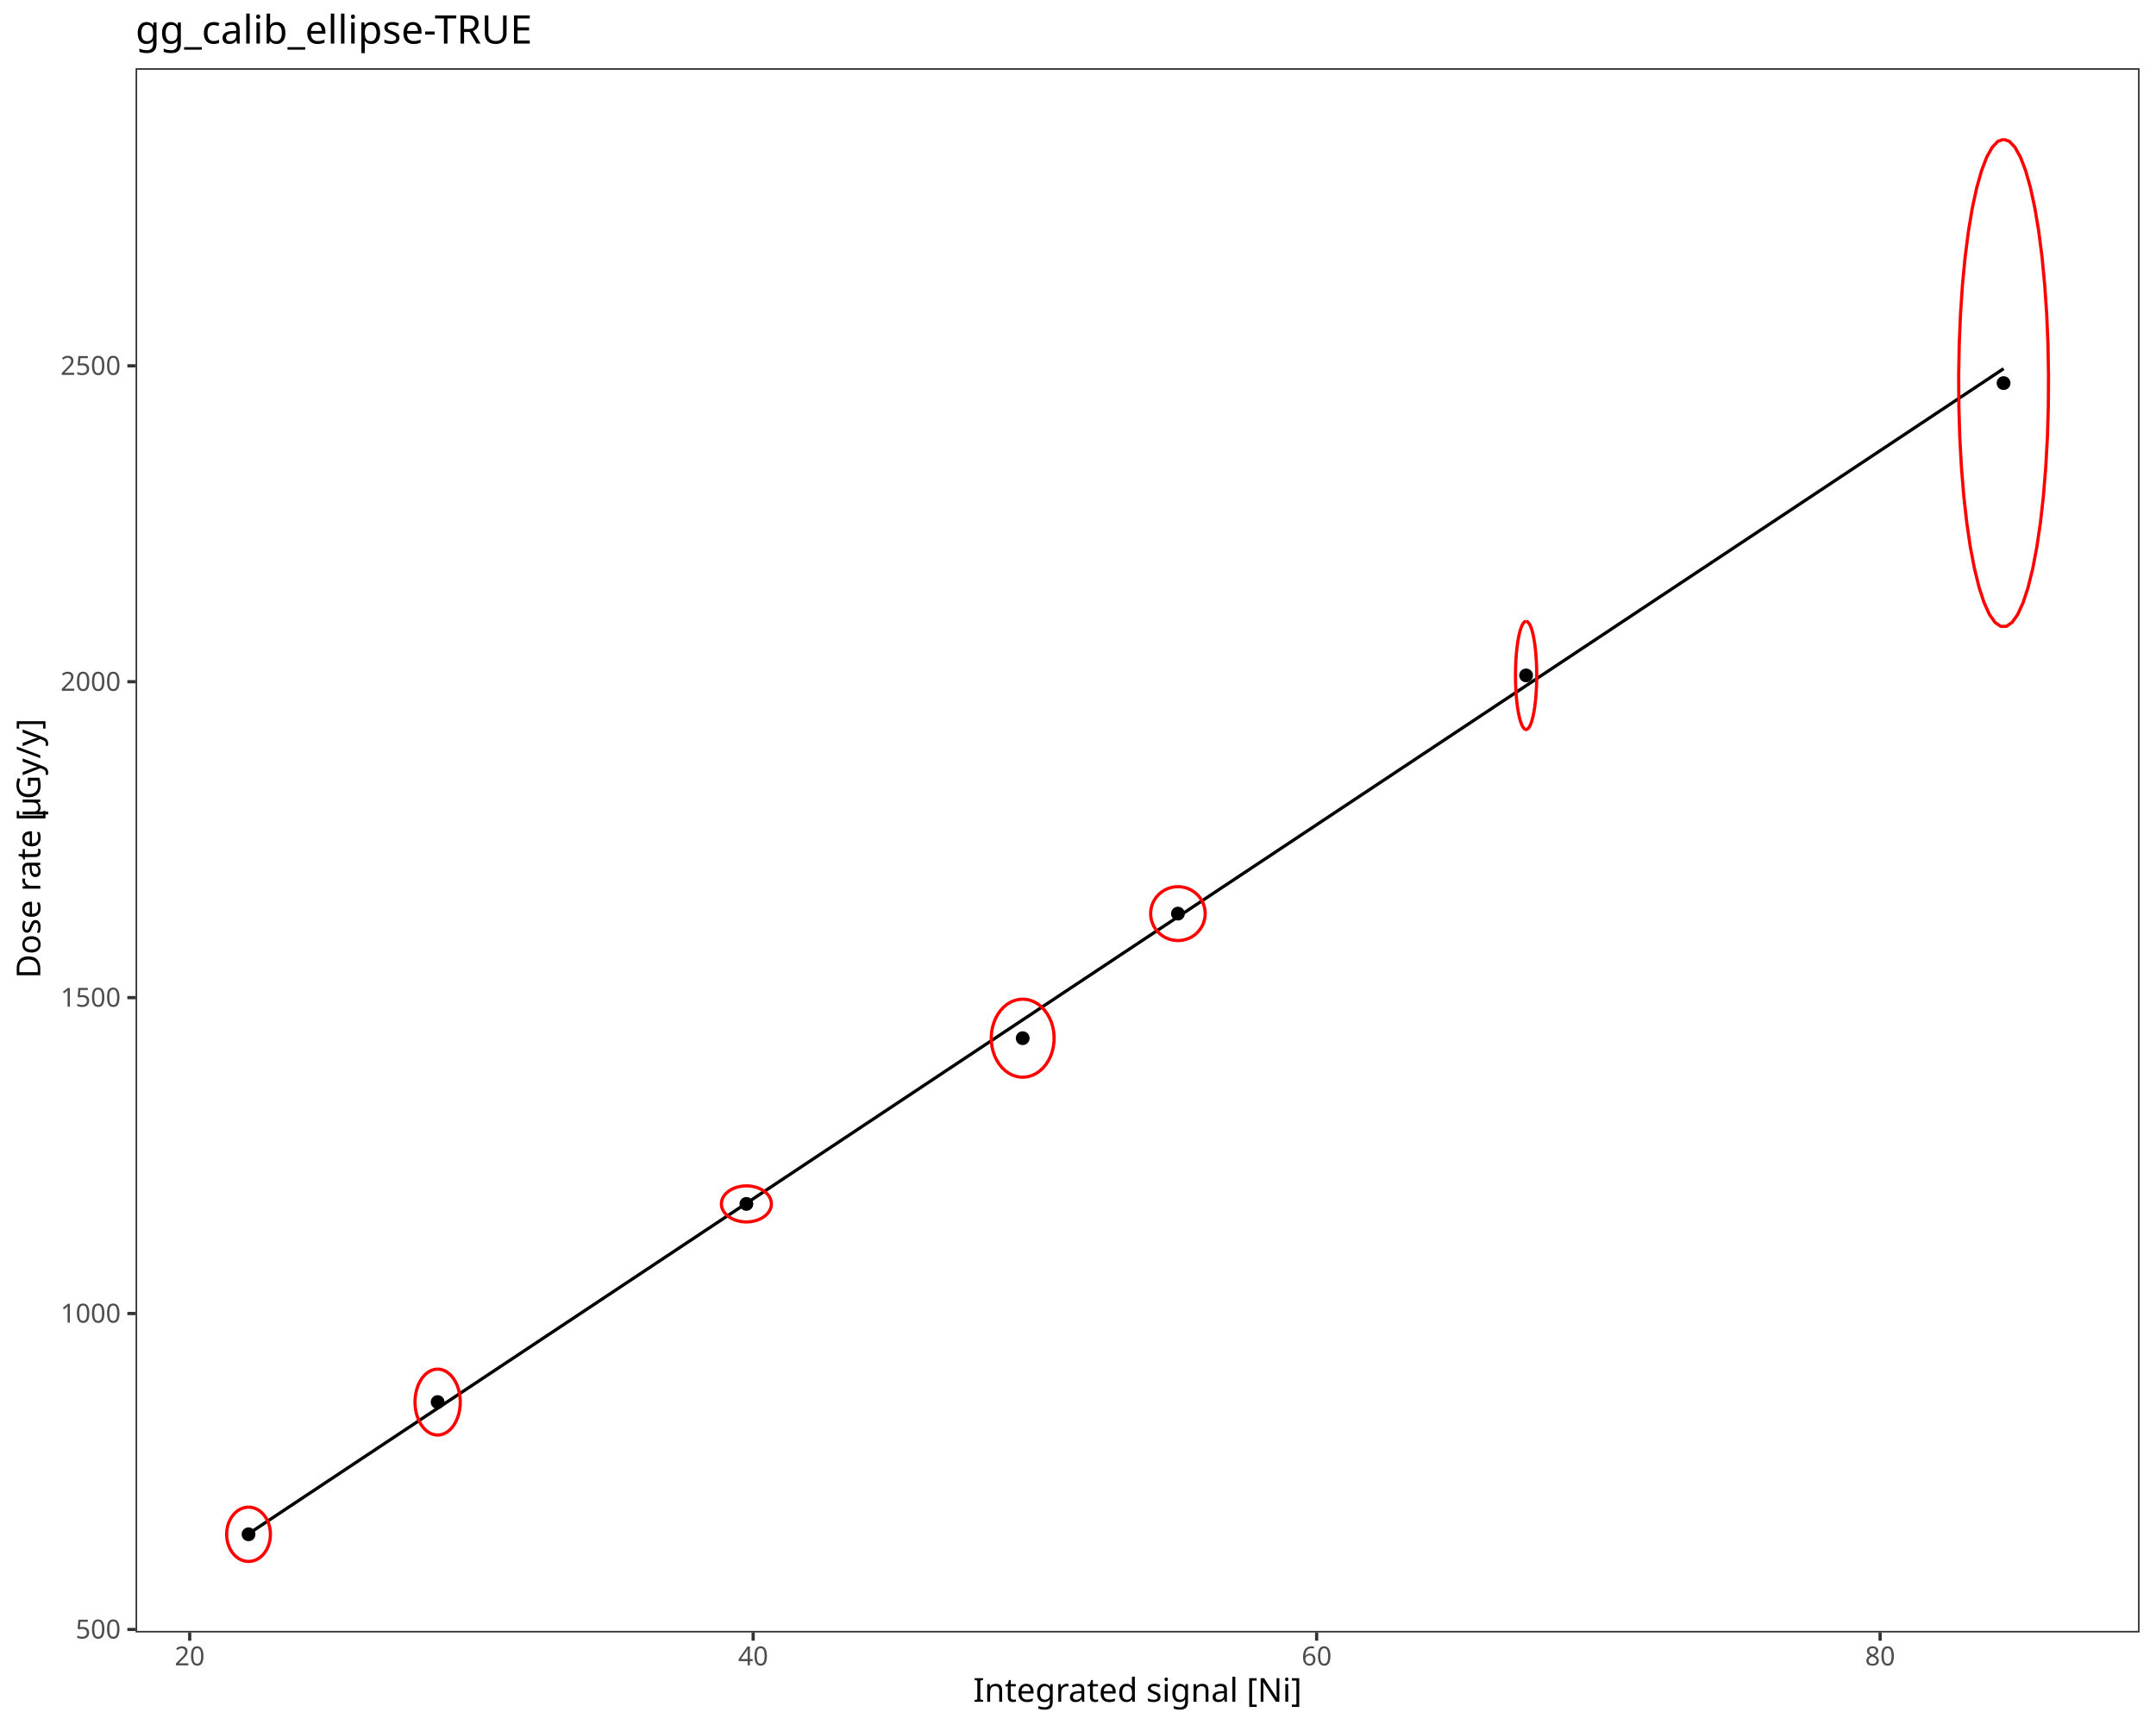
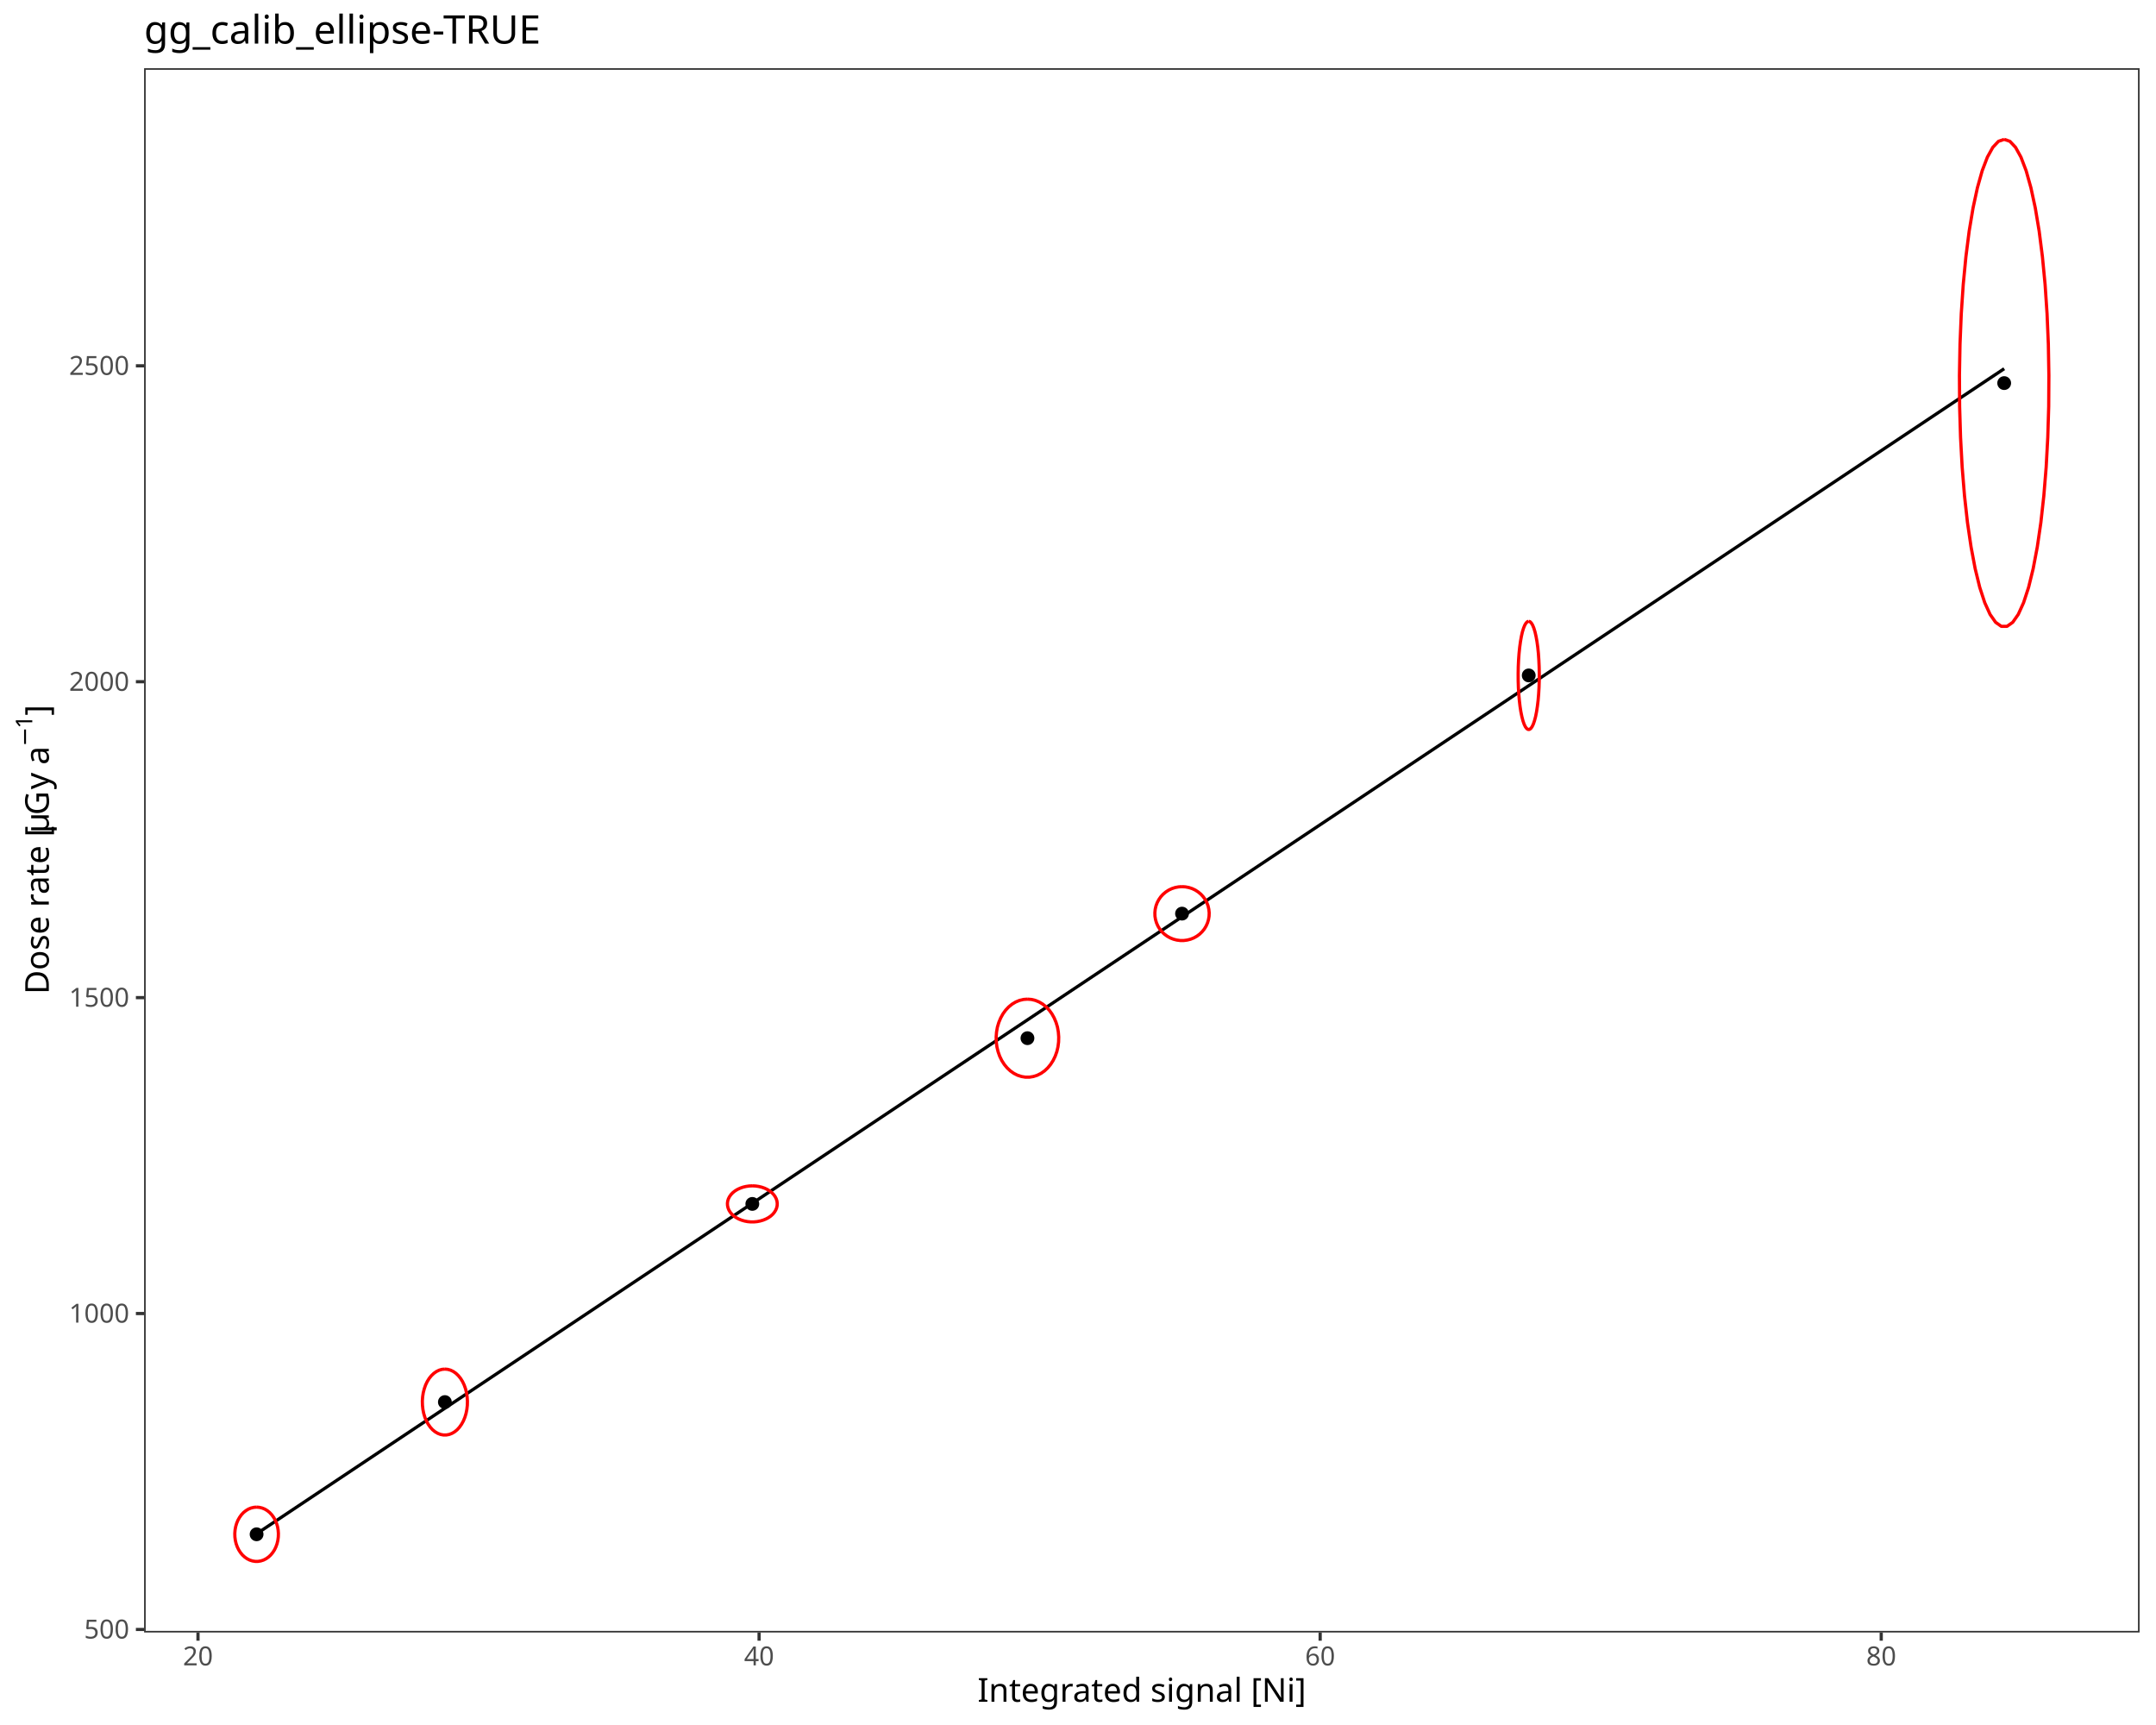
<svg xmlns="http://www.w3.org/2000/svg" class="svglite" data-engine-version="2.0" width="720.00pt" height="576.00pt" viewBox="0 0 720.00 576.00">
  <defs>
    <style type="text/css">
    .svglite line, .svglite polyline, .svglite polygon, .svglite path, .svglite rect, .svglite circle {
      fill: none;
      stroke: #000000;
      stroke-linecap: round;
      stroke-linejoin: round;
      stroke-miterlimit: 10.00;
    }
  </style>
  </defs>
  <rect width="100%" height="100%" style="stroke: none; fill: #FFFFFF;" />
  <defs>
    <clipPath id="cpMC4wMHw3MjAuMDB8MC4wMHw1NzYuMDA=">
      <rect x="0.00" y="0.00" width="720.00" height="576.00" />
    </clipPath>
  </defs>
  <g clip-path="url(#cpMC4wMHw3MjAuMDB8MC4wMHw1NzYuMDA=)">
    <rect x="0.00" y="0.00" width="720.00" height="576.00" style="stroke-width: 1.07; stroke: #FFFFFF; fill: #FFFFFF;" />
  </g>
  <defs>
-     <clipPath id="cpNDUuMjd8NzE0LjUyfDIyLjc4fDU0NS4xMQ==">
-       <rect x="45.27" y="22.78" width="669.25" height="522.33" />
+     <clipPath id="cpNDguMTJ8NzE0LjUyfDIyLjc4fDU0NS4xMQ==">
+       <rect x="48.12" y="22.78" width="666.40" height="522.33" />
    </clipPath>
  </defs>
-   <g clip-path="url(#cpNDUuMjd8NzE0LjUyfDIyLjc4fDU0NS4xMQ==)">
-     <rect x="45.27" y="22.78" width="669.25" height="522.33" style="stroke-width: 1.07; stroke: none; fill: #FFFFFF;" />
-     <line x1="83.00" y1="512.15" x2="669.10" y2="123.11" style="stroke-width: 1.07; stroke-linecap: butt;" />
-     <circle cx="509.64" cy="225.53" r="1.95" style="stroke-width: 0.71; fill: #000000;" />
-     <circle cx="341.53" cy="346.66" r="1.95" style="stroke-width: 0.71; fill: #000000;" />
-     <circle cx="146.15" cy="468.17" r="1.95" style="stroke-width: 0.71; fill: #000000;" />
-     <circle cx="669.10" cy="127.92" r="1.95" style="stroke-width: 0.71; fill: #000000;" />
-     <circle cx="83.00" cy="512.32" r="1.95" style="stroke-width: 0.71; fill: #000000;" />
-     <circle cx="249.26" cy="402.00" r="1.95" style="stroke-width: 0.71; fill: #000000;" />
-     <circle cx="393.37" cy="305.07" r="1.95" style="stroke-width: 0.71; fill: #000000;" />
-     <polyline points="509.64,207.45 509.19,207.60 508.74,208.05 508.31,208.77 507.90,209.78 507.52,211.04 507.18,212.54 506.87,214.26 506.61,216.16 506.40,218.21 506.24,220.39 506.14,222.64 506.10,224.95 506.11,227.26 506.19,229.55 506.32,231.77 506.50,233.89 506.73,235.87 507.02,237.68 507.34,239.29 507.71,240.68 508.11,241.81 508.53,242.68 508.97,243.27 509.42,243.57 509.87,243.57 510.32,243.27 510.76,242.68 511.18,241.81 511.58,240.68 511.94,239.29 512.27,237.68 512.55,235.87 512.79,233.89 512.97,231.77 513.10,229.55 513.18,227.26 513.19,224.95 513.15,222.64 513.04,220.39 512.89,218.21 512.68,216.16 512.42,214.26 512.11,212.54 511.77,211.04 511.39,209.78 510.98,208.77 510.54,208.05 510.10,207.60 509.64,207.45 " style="stroke-width: 1.07; stroke: #FF0000; stroke-linecap: butt;" />
-     <polyline points="341.53,333.63 340.18,333.73 338.86,334.05 337.59,334.58 336.38,335.30 335.25,336.22 334.22,337.30 333.32,338.54 332.55,339.91 331.93,341.39 331.46,342.95 331.16,344.58 331.03,346.25 331.08,347.92 331.29,349.57 331.67,351.17 332.22,352.70 332.92,354.12 333.76,355.43 334.72,356.59 335.80,357.59 336.97,358.41 338.22,359.04 339.52,359.46 340.85,359.68 342.20,359.68 343.53,359.46 344.83,359.04 346.08,358.41 347.25,357.59 348.33,356.59 349.30,355.43 350.14,354.12 350.83,352.70 351.38,351.17 351.76,349.57 351.98,347.92 352.02,346.25 351.89,344.58 351.59,342.95 351.13,341.39 350.50,339.91 349.73,338.54 348.83,337.30 347.81,336.22 346.68,335.30 345.47,334.58 344.19,334.05 342.87,333.73 341.53,333.63 " style="stroke-width: 1.07; stroke: #FF0000; stroke-linecap: butt;" />
-     <polyline points="146.15,457.16 145.18,457.25 144.23,457.52 143.31,457.97 142.44,458.58 141.63,459.35 140.89,460.26 140.24,461.31 139.68,462.46 139.24,463.72 138.90,465.04 138.69,466.41 138.59,467.82 138.62,469.23 138.78,470.62 139.05,471.97 139.45,473.26 139.95,474.47 140.55,475.57 141.25,476.55 142.02,477.40 142.87,478.09 143.77,478.62 144.70,478.98 145.67,479.16 146.63,479.16 147.60,478.98 148.53,478.62 149.43,478.09 150.28,477.40 151.05,476.55 151.75,475.57 152.35,474.47 152.85,473.26 153.25,471.97 153.52,470.62 153.68,469.23 153.71,467.82 153.62,466.41 153.40,465.04 153.06,463.72 152.62,462.46 152.06,461.31 151.41,460.26 150.67,459.35 149.86,458.58 148.99,457.97 148.07,457.52 147.12,457.25 146.15,457.16 " style="stroke-width: 1.07; stroke: #FF0000; stroke-linecap: butt;" />
-     <polyline points="669.10,46.53 667.18,47.19 665.30,49.19 663.47,52.47 661.74,57.00 660.13,62.69 658.66,69.45 657.37,77.17 656.27,85.72 655.38,94.97 654.72,104.76 654.29,114.93 654.10,125.31 654.17,135.73 654.47,146.03 655.02,156.02 655.80,165.56 656.80,174.48 657.99,182.63 659.38,189.89 660.92,196.13 662.59,201.24 664.37,205.16 666.23,207.80 668.14,209.14 670.06,209.14 671.97,207.80 673.83,205.16 675.61,201.24 677.29,196.13 678.83,189.89 680.21,182.63 681.41,174.48 682.41,165.56 683.18,156.02 683.73,146.03 684.04,135.73 684.10,125.31 683.92,114.93 683.49,104.76 682.82,94.97 681.93,85.72 680.83,77.17 679.54,69.45 678.08,62.69 676.47,57.00 674.73,52.47 672.91,49.19 671.02,47.19 669.10,46.53 " style="stroke-width: 1.07; stroke: #FF0000; stroke-linecap: butt;" />
-     <polyline points="83.00,503.25 82.07,503.33 81.15,503.55 80.26,503.91 79.41,504.42 78.63,505.05 77.91,505.81 77.28,506.67 76.75,507.62 76.31,508.65 75.99,509.74 75.78,510.87 75.69,512.03 75.72,513.19 75.87,514.34 76.14,515.45 76.52,516.51 77.00,517.51 77.59,518.42 78.26,519.23 79.01,519.92 79.83,520.49 80.70,520.93 81.60,521.22 82.53,521.37 83.47,521.37 84.40,521.22 85.31,520.93 86.18,520.49 86.99,519.92 87.74,519.23 88.42,518.42 89.00,517.51 89.49,516.51 89.87,515.45 90.13,514.34 90.28,513.19 90.31,512.03 90.22,510.87 90.02,509.74 89.69,508.65 89.26,507.62 88.72,506.67 88.09,505.81 87.38,505.05 86.59,504.42 85.75,503.91 84.86,503.55 83.94,503.33 83.00,503.25 " style="stroke-width: 1.07; stroke: #FF0000; stroke-linecap: butt;" />
-     <polyline points="249.26,395.97 248.19,396.02 247.14,396.17 246.12,396.41 245.16,396.75 244.26,397.17 243.44,397.67 242.72,398.24 242.11,398.87 241.62,399.56 241.25,400.28 241.01,401.03 240.91,401.80 240.94,402.57 241.11,403.34 241.42,404.08 241.85,404.78 242.40,405.44 243.07,406.05 243.84,406.58 244.70,407.04 245.63,407.42 246.63,407.71 247.66,407.91 248.72,408.01 249.80,408.01 250.86,407.91 251.89,407.71 252.89,407.42 253.82,407.04 254.68,406.58 255.45,406.05 256.11,405.44 256.67,404.78 257.10,404.08 257.41,403.34 257.58,402.57 257.61,401.80 257.51,401.03 257.27,400.28 256.90,399.56 256.41,398.87 255.79,398.24 255.07,397.67 254.26,397.17 253.36,396.75 252.40,396.41 251.38,396.17 250.33,396.02 249.26,395.97 " style="stroke-width: 1.07; stroke: #FF0000; stroke-linecap: butt;" />
-     <polyline points="393.37,296.06 392.20,296.14 391.06,296.36 389.95,296.72 388.90,297.22 387.92,297.85 387.03,298.60 386.24,299.45 385.57,300.40 385.03,301.42 384.63,302.50 384.37,303.63 384.26,304.78 384.30,305.93 384.48,307.07 384.82,308.18 385.29,309.23 385.89,310.22 386.62,311.12 387.46,311.92 388.40,312.61 389.41,313.18 390.50,313.61 391.63,313.90 392.78,314.05 393.95,314.05 395.11,313.90 396.24,313.61 397.32,313.18 398.34,312.61 399.28,311.92 400.11,311.12 400.84,310.22 401.45,309.23 401.92,308.18 402.25,307.07 402.44,305.93 402.48,304.78 402.37,303.63 402.11,302.50 401.70,301.42 401.16,300.40 400.49,299.45 399.71,298.60 398.82,297.85 397.84,297.22 396.79,296.72 395.68,296.36 394.53,296.14 393.37,296.06 " style="stroke-width: 1.07; stroke: #FF0000; stroke-linecap: butt;" />
-     <rect x="45.27" y="22.78" width="669.25" height="522.33" style="stroke-width: 1.07; stroke: #333333;" />
+   <g clip-path="url(#cpNDguMTJ8NzE0LjUyfDIyLjc4fDU0NS4xMQ==)">
+     <rect x="48.12" y="22.78" width="666.40" height="522.33" style="stroke-width: 1.07; stroke: none; fill: #FFFFFF;" />
+     <line x1="85.69" y1="512.15" x2="669.30" y2="123.11" style="stroke-width: 1.07; stroke-linecap: butt;" />
+     <circle cx="510.52" cy="225.53" r="1.95" style="stroke-width: 0.71; fill: #000000;" />
+     <circle cx="343.12" cy="346.66" r="1.95" style="stroke-width: 0.71; fill: #000000;" />
+     <circle cx="148.57" cy="468.17" r="1.95" style="stroke-width: 0.71; fill: #000000;" />
+     <circle cx="669.30" cy="127.92" r="1.95" style="stroke-width: 0.71; fill: #000000;" />
+     <circle cx="85.69" cy="512.32" r="1.95" style="stroke-width: 0.71; fill: #000000;" />
+     <circle cx="251.24" cy="402.00" r="1.95" style="stroke-width: 0.71; fill: #000000;" />
+     <circle cx="394.74" cy="305.07" r="1.95" style="stroke-width: 0.71; fill: #000000;" />
+     <polyline points="510.52,207.45 510.07,207.60 509.62,208.05 509.19,208.77 508.78,209.78 508.40,211.04 508.06,212.54 507.76,214.26 507.50,216.16 507.29,218.21 507.13,220.39 507.03,222.64 506.99,224.95 507.00,227.26 507.07,229.55 507.20,231.77 507.39,233.89 507.62,235.87 507.90,237.68 508.23,239.29 508.59,240.68 508.98,241.81 509.40,242.68 509.84,243.27 510.29,243.57 510.74,243.57 511.19,243.27 511.63,242.68 512.05,241.81 512.44,240.68 512.81,239.29 513.13,237.68 513.41,235.87 513.65,233.89 513.83,231.77 513.96,229.55 514.03,227.26 514.05,224.95 514.00,222.64 513.90,220.39 513.75,218.21 513.54,216.16 513.28,214.26 512.97,212.54 512.63,211.04 512.25,209.78 511.84,208.77 511.41,208.05 510.97,207.60 510.52,207.45 " style="stroke-width: 1.07; stroke: #FF0000; stroke-linecap: butt;" />
+     <polyline points="343.12,333.63 341.78,333.73 340.46,334.05 339.19,334.58 337.99,335.30 336.86,336.22 335.84,337.30 334.94,338.54 334.18,339.91 333.56,341.39 333.09,342.95 332.80,344.58 332.67,346.25 332.71,347.92 332.92,349.57 333.31,351.17 333.85,352.70 334.54,354.12 335.38,355.43 336.34,356.59 337.41,357.59 338.58,358.41 339.82,359.04 341.12,359.46 342.45,359.68 343.79,359.68 345.11,359.46 346.41,359.04 347.65,358.41 348.82,357.59 349.89,356.59 350.85,355.43 351.69,354.12 352.38,352.70 352.93,351.17 353.31,349.57 353.52,347.92 353.56,346.25 353.43,344.58 353.14,342.95 352.67,341.39 352.05,339.91 351.29,338.54 350.39,337.30 349.37,336.22 348.25,335.30 347.04,334.58 345.77,334.05 344.45,333.73 343.12,333.63 " style="stroke-width: 1.07; stroke: #FF0000; stroke-linecap: butt;" />
+     <polyline points="148.57,457.16 147.61,457.25 146.66,457.52 145.74,457.97 144.88,458.58 144.07,459.35 143.33,460.26 142.68,461.31 142.13,462.46 141.69,463.72 141.35,465.04 141.14,466.41 141.04,467.82 141.08,469.23 141.23,470.62 141.50,471.97 141.89,473.26 142.39,474.47 143.00,475.57 143.69,476.55 144.46,477.40 145.30,478.09 146.20,478.62 147.13,478.98 148.09,479.16 149.05,479.16 150.01,478.98 150.94,478.62 151.84,478.09 152.68,477.40 153.45,476.55 154.14,475.57 154.75,474.47 155.25,473.26 155.64,471.97 155.91,470.62 156.07,469.23 156.10,467.82 156.00,466.41 155.79,465.04 155.46,463.72 155.01,462.46 154.46,461.31 153.81,460.26 153.07,459.35 152.27,458.58 151.40,457.97 150.48,457.52 149.53,457.25 148.57,457.16 " style="stroke-width: 1.07; stroke: #FF0000; stroke-linecap: butt;" />
+     <polyline points="669.30,46.53 667.39,47.19 665.51,49.19 663.69,52.47 661.96,57.00 660.36,62.69 658.90,69.45 657.61,77.17 656.52,85.72 655.63,94.97 654.97,104.76 654.55,114.93 654.36,125.31 654.42,135.73 654.73,146.03 655.27,156.02 656.05,165.56 657.04,174.48 658.24,182.63 659.61,189.89 661.14,196.13 662.81,201.24 664.59,205.16 666.44,207.80 668.34,209.14 670.25,209.14 672.15,207.80 674.00,205.16 675.78,201.24 677.45,196.13 678.98,189.89 680.36,182.63 681.55,174.48 682.54,165.56 683.32,156.02 683.86,146.03 684.17,135.73 684.23,125.31 684.05,114.93 683.62,104.76 682.96,94.97 682.07,85.72 680.98,77.17 679.69,69.45 678.23,62.69 676.63,57.00 674.90,52.47 673.09,49.19 671.21,47.19 669.30,46.53 " style="stroke-width: 1.07; stroke: #FF0000; stroke-linecap: butt;" />
+     <polyline points="85.69,503.25 84.76,503.33 83.84,503.55 82.96,503.91 82.12,504.42 81.33,505.05 80.62,505.81 80.00,506.67 79.46,507.62 79.03,508.65 78.71,509.74 78.50,510.87 78.41,512.03 78.44,513.19 78.59,514.34 78.85,515.45 79.23,516.51 79.72,517.51 80.30,518.42 80.97,519.23 81.72,519.92 82.53,520.49 83.40,520.93 84.30,521.22 85.22,521.37 86.16,521.37 87.08,521.22 87.99,520.93 88.85,520.49 89.67,519.92 90.41,519.23 91.08,518.42 91.67,517.51 92.15,516.51 92.53,515.45 92.79,514.34 92.94,513.19 92.97,512.03 92.88,510.87 92.68,509.74 92.35,508.65 91.92,507.62 91.39,506.67 90.76,505.81 90.05,505.05 89.27,504.42 88.43,503.91 87.54,503.55 86.62,503.33 85.69,503.25 " style="stroke-width: 1.07; stroke: #FF0000; stroke-linecap: butt;" />
+     <polyline points="251.24,395.97 250.18,396.02 249.13,396.17 248.12,396.41 247.16,396.75 246.26,397.17 245.45,397.67 244.73,398.24 244.12,398.87 243.63,399.56 243.26,400.28 243.02,401.03 242.92,401.80 242.96,402.57 243.13,403.34 243.43,404.08 243.86,404.78 244.41,405.44 245.08,406.05 245.85,406.58 246.70,407.04 247.63,407.42 248.62,407.71 249.65,407.91 250.71,408.01 251.77,408.01 252.83,407.91 253.86,407.71 254.85,407.42 255.78,407.04 256.64,406.58 257.40,406.05 258.07,405.44 258.62,404.78 259.05,404.08 259.36,403.34 259.53,402.57 259.56,401.80 259.46,401.03 259.22,400.28 258.85,399.56 258.36,398.87 257.75,398.24 257.03,397.67 256.22,397.17 255.33,396.75 254.36,396.41 253.35,396.17 252.31,396.02 251.24,395.97 " style="stroke-width: 1.07; stroke: #FF0000; stroke-linecap: butt;" />
+     <polyline points="394.74,296.06 393.58,296.14 392.43,296.36 391.33,296.72 390.28,297.22 389.31,297.85 388.42,298.60 387.64,299.45 386.98,300.40 386.44,301.42 386.04,302.50 385.78,303.63 385.67,304.78 385.70,305.93 385.89,307.07 386.22,308.18 386.69,309.23 387.29,310.22 388.02,311.12 388.85,311.92 389.79,312.61 390.80,313.18 391.88,313.61 393.00,313.90 394.15,314.05 395.32,314.05 396.47,313.90 397.60,313.61 398.67,313.18 399.69,312.61 400.62,311.92 401.45,311.12 402.18,310.22 402.78,309.23 403.25,308.18 403.58,307.07 403.77,305.93 403.81,304.78 403.69,303.63 403.44,302.50 403.03,301.42 402.50,300.40 401.83,299.45 401.05,298.60 400.16,297.85 399.19,297.22 398.14,296.72 397.04,296.36 395.90,296.14 394.74,296.06 " style="stroke-width: 1.07; stroke: #FF0000; stroke-linecap: butt;" />
+     <rect x="48.12" y="22.78" width="666.40" height="522.33" style="stroke-width: 1.07; stroke: #333333;" />
  </g>
  <g clip-path="url(#cpMC4wMHw3MjAuMDB8MC4wMHw1NzYuMDA=)">
-     <text x="40.34" y="547.12" text-anchor="end" style="font-size: 8.80px; fill: #4D4D4D; font-family: sans;" textLength="14.68px" lengthAdjust="spacingAndGlyphs">500</text>
-     <text x="40.34" y="441.64" text-anchor="end" style="font-size: 8.80px; fill: #4D4D4D; font-family: sans;" textLength="19.58px" lengthAdjust="spacingAndGlyphs">1000</text>
-     <text x="40.34" y="336.15" text-anchor="end" style="font-size: 8.80px; fill: #4D4D4D; font-family: sans;" textLength="19.58px" lengthAdjust="spacingAndGlyphs">1500</text>
-     <text x="40.34" y="230.67" text-anchor="end" style="font-size: 8.80px; fill: #4D4D4D; font-family: sans;" textLength="19.58px" lengthAdjust="spacingAndGlyphs">2000</text>
-     <text x="40.34" y="125.18" text-anchor="end" style="font-size: 8.80px; fill: #4D4D4D; font-family: sans;" textLength="19.58px" lengthAdjust="spacingAndGlyphs">2500</text>
-     <polyline points="42.53,544.10 45.27,544.10 " style="stroke-width: 1.07; stroke: #333333; stroke-linecap: butt;" />
-     <polyline points="42.53,438.61 45.27,438.61 " style="stroke-width: 1.07; stroke: #333333; stroke-linecap: butt;" />
-     <polyline points="42.53,333.12 45.27,333.12 " style="stroke-width: 1.07; stroke: #333333; stroke-linecap: butt;" />
-     <polyline points="42.53,227.64 45.27,227.64 " style="stroke-width: 1.07; stroke: #333333; stroke-linecap: butt;" />
-     <polyline points="42.53,122.15 45.27,122.15 " style="stroke-width: 1.07; stroke: #333333; stroke-linecap: butt;" />
-     <polyline points="63.35,547.85 63.35,545.11 " style="stroke-width: 1.07; stroke: #333333; stroke-linecap: butt;" />
-     <polyline points="251.52,547.85 251.52,545.11 " style="stroke-width: 1.07; stroke: #333333; stroke-linecap: butt;" />
-     <polyline points="439.70,547.85 439.70,545.11 " style="stroke-width: 1.07; stroke: #333333; stroke-linecap: butt;" />
-     <polyline points="627.87,547.85 627.87,545.11 " style="stroke-width: 1.07; stroke: #333333; stroke-linecap: butt;" />
-     <text x="63.35" y="556.10" text-anchor="middle" style="font-size: 8.80px; fill: #4D4D4D; font-family: sans;" textLength="9.79px" lengthAdjust="spacingAndGlyphs">20</text>
-     <text x="251.52" y="556.10" text-anchor="middle" style="font-size: 8.80px; fill: #4D4D4D; font-family: sans;" textLength="9.79px" lengthAdjust="spacingAndGlyphs">40</text>
-     <text x="439.70" y="556.10" text-anchor="middle" style="font-size: 8.80px; fill: #4D4D4D; font-family: sans;" textLength="9.79px" lengthAdjust="spacingAndGlyphs">60</text>
-     <text x="627.87" y="556.10" text-anchor="middle" style="font-size: 8.80px; fill: #4D4D4D; font-family: sans;" textLength="9.79px" lengthAdjust="spacingAndGlyphs">80</text>
-     <text x="379.89" y="568.24" text-anchor="middle" style="font-size: 11.00px; font-family: sans;" textLength="100.89px" lengthAdjust="spacingAndGlyphs">Integrated signal [Ni]</text>
-     <text transform="translate(13.45,326.70) rotate(-90)" style="font-size: 11.00px; font-family: sans;" textLength="53.81px" lengthAdjust="spacingAndGlyphs">Dose rate [</text>
-     <text transform="translate(13.45,272.89) rotate(-90)" style="font-size: 11.00px; font-family: sans;" textLength="6.01px" lengthAdjust="spacingAndGlyphs">μ</text>
-     <text transform="translate(13.45,266.88) rotate(-90)" style="font-size: 11.00px; font-family: sans;" textLength="25.68px" lengthAdjust="spacingAndGlyphs">Gy/y]</text>
-     <text x="45.27" y="14.56" style="font-size: 13.20px; font-family: sans;" textLength="134.28px" lengthAdjust="spacingAndGlyphs">gg_calib_ellipse-TRUE</text>
+     <text x="43.19" y="547.12" text-anchor="end" style="font-size: 8.80px; fill: #4D4D4D; font-family: sans;" textLength="14.68px" lengthAdjust="spacingAndGlyphs">500</text>
+     <text x="43.19" y="441.64" text-anchor="end" style="font-size: 8.80px; fill: #4D4D4D; font-family: sans;" textLength="19.58px" lengthAdjust="spacingAndGlyphs">1000</text>
+     <text x="43.19" y="336.15" text-anchor="end" style="font-size: 8.80px; fill: #4D4D4D; font-family: sans;" textLength="19.58px" lengthAdjust="spacingAndGlyphs">1500</text>
+     <text x="43.19" y="230.67" text-anchor="end" style="font-size: 8.80px; fill: #4D4D4D; font-family: sans;" textLength="19.58px" lengthAdjust="spacingAndGlyphs">2000</text>
+     <text x="43.19" y="125.18" text-anchor="end" style="font-size: 8.80px; fill: #4D4D4D; font-family: sans;" textLength="19.58px" lengthAdjust="spacingAndGlyphs">2500</text>
+     <polyline points="45.38,544.10 48.12,544.10 " style="stroke-width: 1.07; stroke: #333333; stroke-linecap: butt;" />
+     <polyline points="45.38,438.61 48.12,438.61 " style="stroke-width: 1.07; stroke: #333333; stroke-linecap: butt;" />
+     <polyline points="45.38,333.12 48.12,333.12 " style="stroke-width: 1.07; stroke: #333333; stroke-linecap: butt;" />
+     <polyline points="45.38,227.64 48.12,227.64 " style="stroke-width: 1.07; stroke: #333333; stroke-linecap: butt;" />
+     <polyline points="45.38,122.15 48.12,122.15 " style="stroke-width: 1.07; stroke: #333333; stroke-linecap: butt;" />
+     <polyline points="66.12,547.85 66.12,545.11 " style="stroke-width: 1.07; stroke: #333333; stroke-linecap: butt;" />
+     <polyline points="253.50,547.85 253.50,545.11 " style="stroke-width: 1.07; stroke: #333333; stroke-linecap: butt;" />
+     <polyline points="440.87,547.85 440.87,545.11 " style="stroke-width: 1.07; stroke: #333333; stroke-linecap: butt;" />
+     <polyline points="628.24,547.85 628.24,545.11 " style="stroke-width: 1.07; stroke: #333333; stroke-linecap: butt;" />
+     <text x="66.12" y="556.10" text-anchor="middle" style="font-size: 8.80px; fill: #4D4D4D; font-family: sans;" textLength="9.79px" lengthAdjust="spacingAndGlyphs">20</text>
+     <text x="253.50" y="556.10" text-anchor="middle" style="font-size: 8.80px; fill: #4D4D4D; font-family: sans;" textLength="9.79px" lengthAdjust="spacingAndGlyphs">40</text>
+     <text x="440.87" y="556.10" text-anchor="middle" style="font-size: 8.80px; fill: #4D4D4D; font-family: sans;" textLength="9.79px" lengthAdjust="spacingAndGlyphs">60</text>
+     <text x="628.24" y="556.10" text-anchor="middle" style="font-size: 8.80px; fill: #4D4D4D; font-family: sans;" textLength="9.79px" lengthAdjust="spacingAndGlyphs">80</text>
+     <text x="381.32" y="568.24" text-anchor="middle" style="font-size: 11.00px; font-family: sans;" textLength="100.89px" lengthAdjust="spacingAndGlyphs">Integrated signal [Ni]</text>
+     <text transform="translate(16.30,331.99) rotate(-90)" style="font-size: 11.00px; font-family: sans;" textLength="53.81px" lengthAdjust="spacingAndGlyphs">Dose rate [</text>
+     <text transform="translate(16.30,278.18) rotate(-90)" style="font-size: 11.00px; font-family: sans;" textLength="6.01px" lengthAdjust="spacingAndGlyphs">μ</text>
+     <text transform="translate(16.30,272.16) rotate(-90)" style="font-size: 11.00px; font-family: sans;" textLength="8.56px" lengthAdjust="spacingAndGlyphs">G</text>
+     <text transform="translate(16.30,263.60) rotate(-90)" style="font-size: 11.00px; font-family: sans;" textLength="5.50px" lengthAdjust="spacingAndGlyphs">y</text>
+     <text transform="translate(16.30,258.10) rotate(-90)" style="font-size: 11.00px; font-family: sans;" textLength="2.75px" lengthAdjust="spacingAndGlyphs"> </text>
+     <text transform="translate(16.30,255.35) rotate(-90)" style="font-size: 11.00px; font-family: sans;" textLength="6.12px" lengthAdjust="spacingAndGlyphs">a</text>
+     <text transform="translate(10.78,249.23) rotate(-90)" style="font-size: 7.70px; font-family: sans;" textLength="5.98px" lengthAdjust="spacingAndGlyphs">−</text>
+     <text transform="translate(10.78,243.25) rotate(-90)" style="font-size: 7.70px; font-family: sans;" textLength="4.28px" lengthAdjust="spacingAndGlyphs">1</text>
+     <text transform="translate(16.30,238.96) rotate(-90)" style="font-size: 11.00px; font-family: sans;" textLength="3.06px" lengthAdjust="spacingAndGlyphs">]</text>
+     <text x="48.12" y="14.56" style="font-size: 13.20px; font-family: sans;" textLength="134.28px" lengthAdjust="spacingAndGlyphs">gg_calib_ellipse-TRUE</text>
  </g>
</svg>
